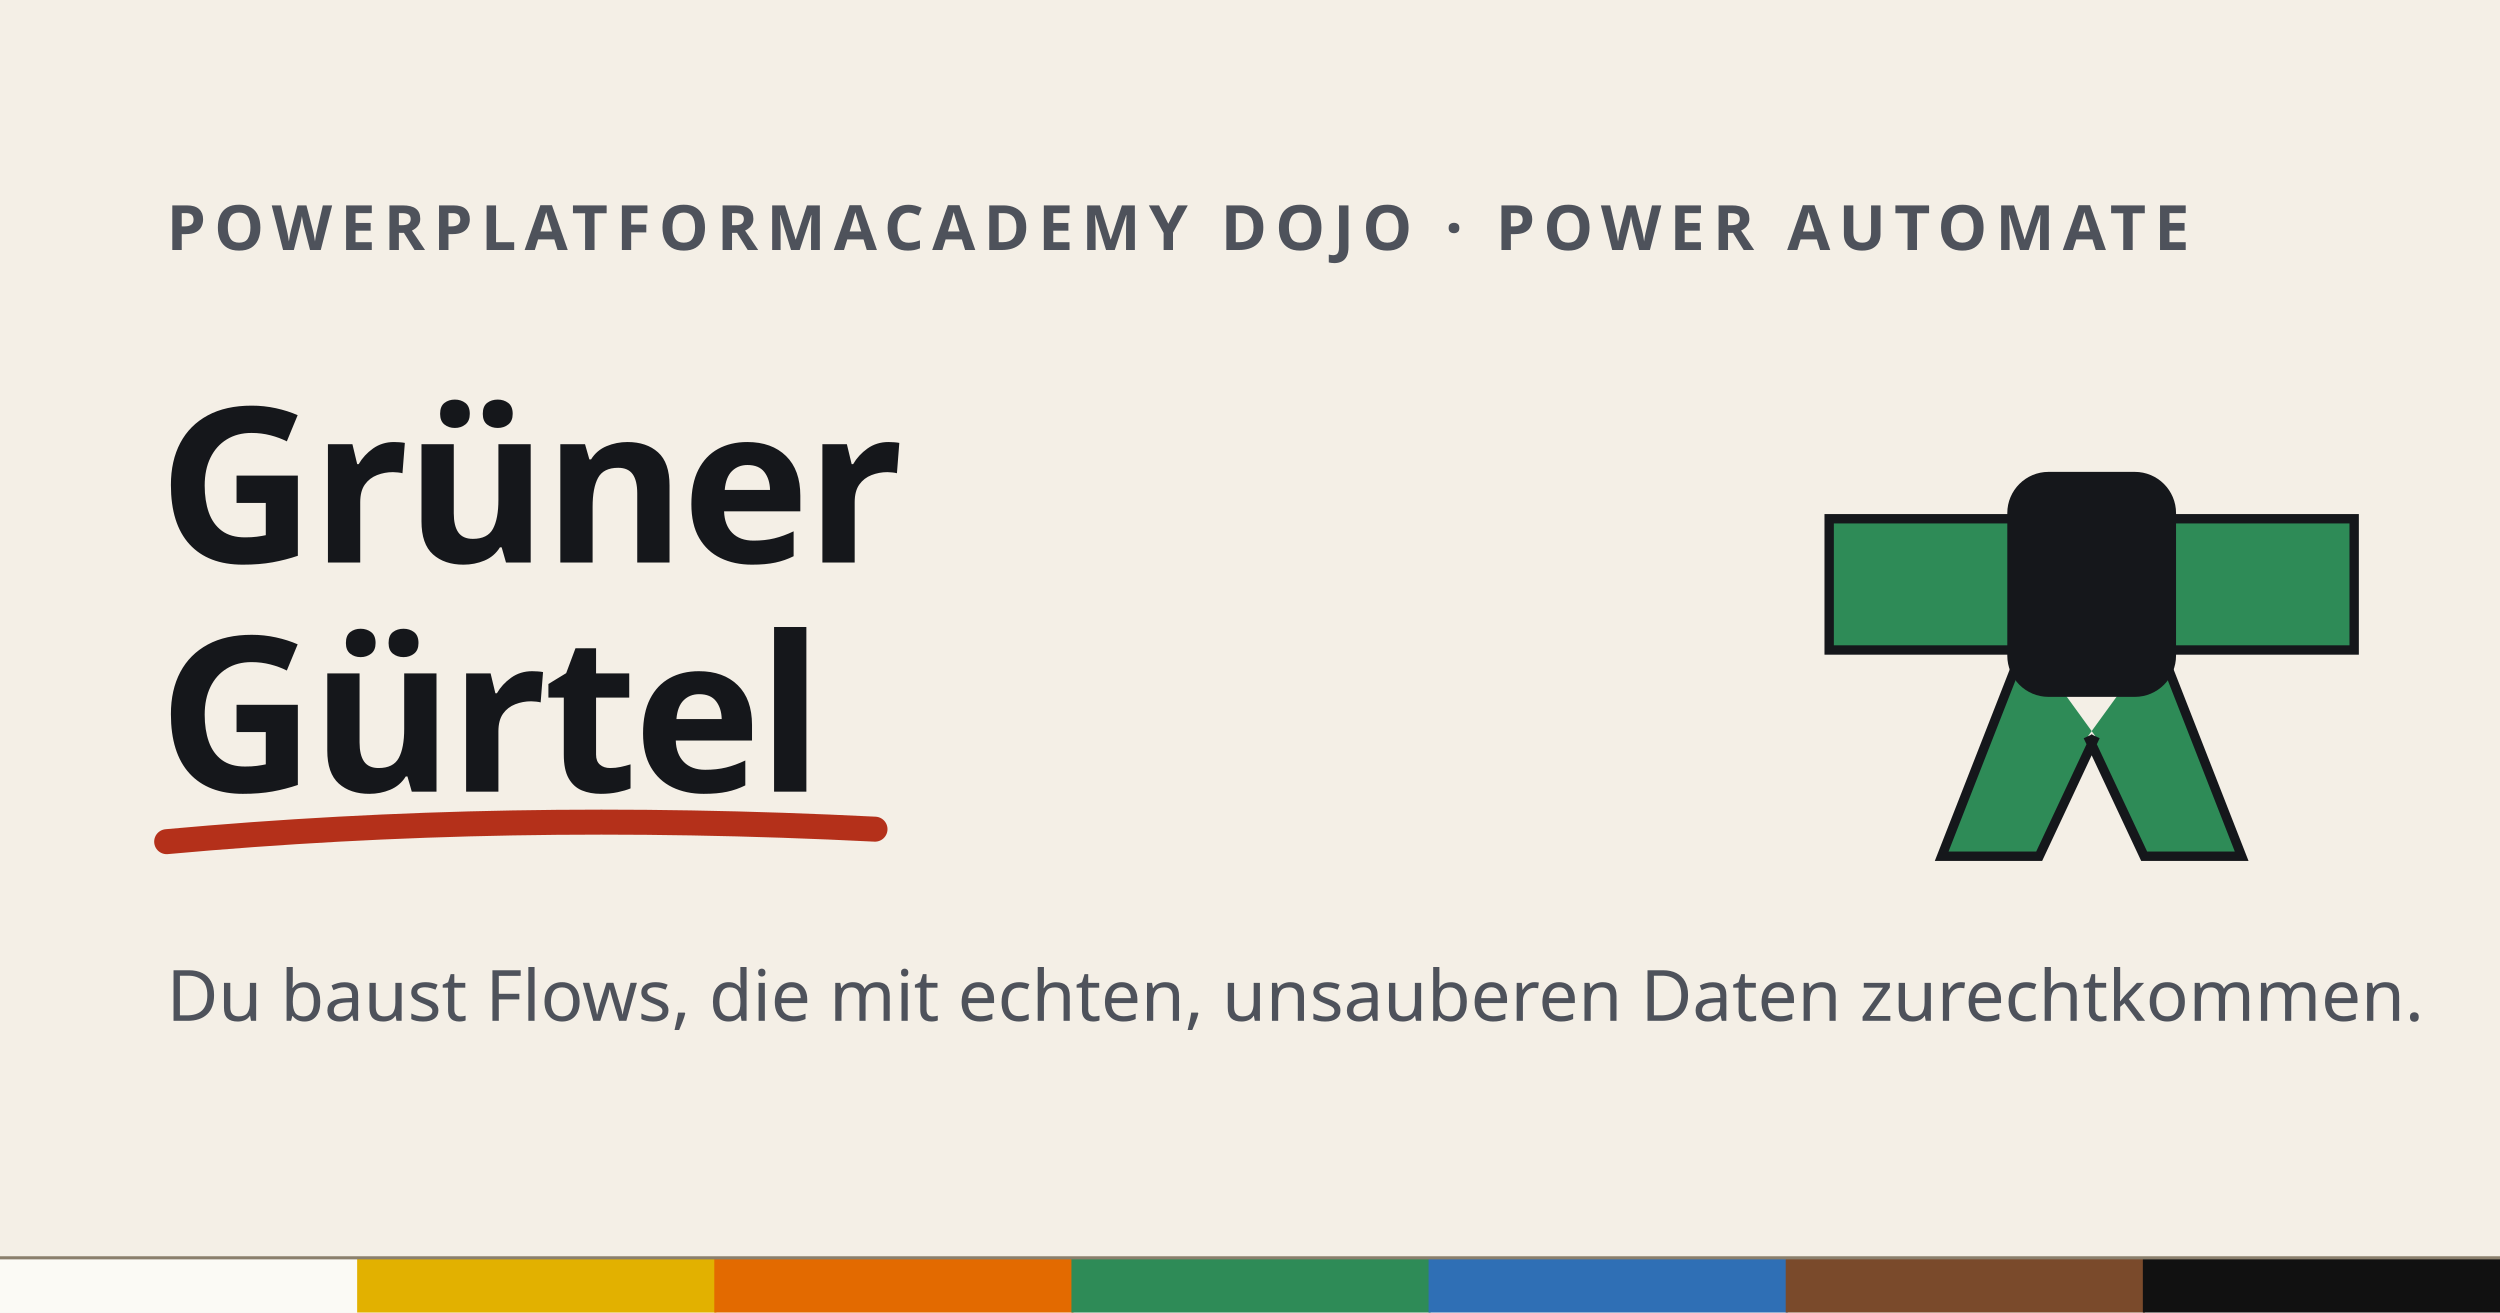
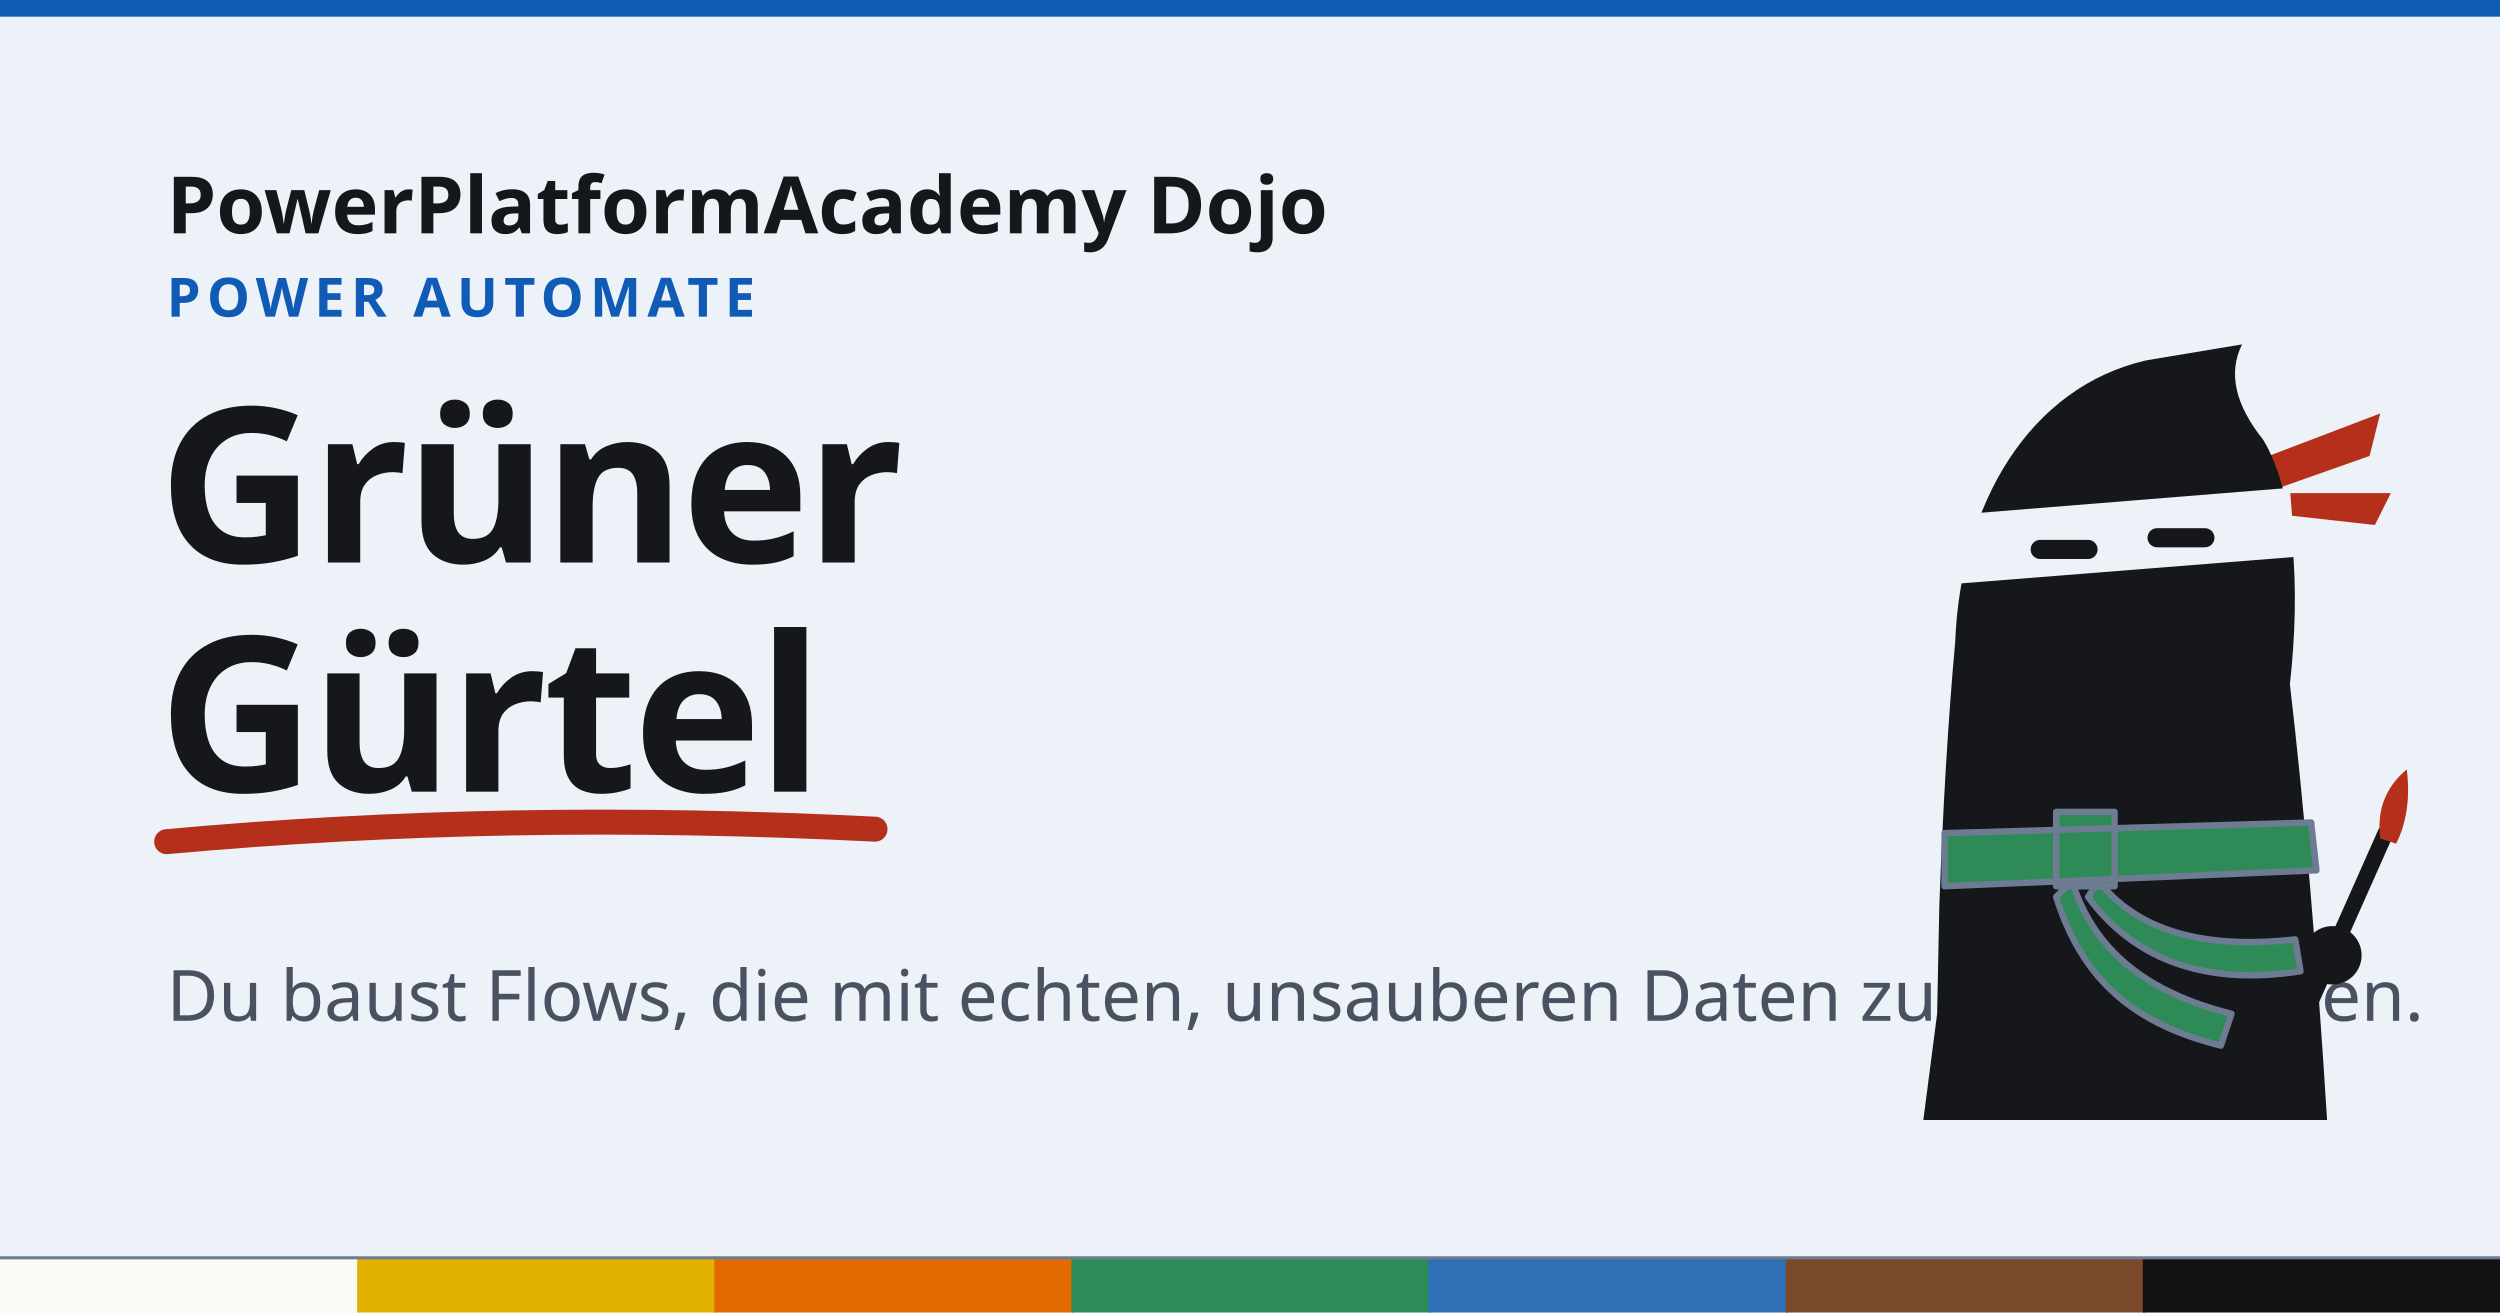
<svg xmlns="http://www.w3.org/2000/svg" width="1200" height="630" viewBox="0 0 1200 630">
-   <rect width="1200" height="630" fill="#F4EFE6" />
+   <rect width="1200" height="630" fill="#EDF2F9" />
  <rect x="0" y="604" width="172.429" height="26" fill="#FBFAF5" />
  <rect x="171.429" y="604" width="172.429" height="26" fill="#E2B100" />
  <rect x="342.857" y="604" width="172.429" height="26" fill="#E36A00" />
  <rect x="514.286" y="604" width="172.429" height="26" fill="#2E8B57" />
  <rect x="685.714" y="604" width="172.429" height="26" fill="#2F6FB5" />
  <rect x="857.143" y="604" width="172.429" height="26" fill="#7A4A2B" />
  <rect x="1028.571" y="604" width="172.429" height="26" fill="#111111" />
-   <rect x="0" y="603" width="1200" height="1.5" fill="#8A7F6C" />
-   <text x="80" y="120" font-family="Bahnschrift, 'Arial Narrow', sans-serif" font-weight="600" font-size="30" letter-spacing="4" fill="#4E525B">POWERPLATFORMACADEMY DOJO  ·  POWER AUTOMATE</text>
+   <rect x="0" y="603" width="1200" height="1.5" fill="#6E7C93" />
+   <rect x="0" y="0" width="1200" height="8" fill="#0F5BB5" />
+   <text x="80" y="112" font-family="Bahnschrift, 'Arial Narrow', sans-serif" font-weight="600" font-size="38" fill="#15171B">PowerPlatformAcademy Dojo</text>
+   <text x="80" y="152" font-family="Bahnschrift, 'Arial Narrow', sans-serif" font-weight="700" font-size="26" letter-spacing="3" fill="#0F5BB5">POWER AUTOMATE</text>
  <text x="76" y="270" font-family="Bahnschrift, 'Arial Narrow', sans-serif" font-weight="700" font-size="104" letter-spacing="-2" fill="#15171B">Grüner</text>
  <text x="76" y="380" font-family="Bahnschrift, 'Arial Narrow', sans-serif" font-weight="700" font-size="104" letter-spacing="-2" fill="#15171B">Gürtel</text>
  <path d="M80 404C190 394 300 392 420 398" fill="none" stroke="#B4301A" stroke-width="12" stroke-linecap="round" />
-   <text x="80" y="490" font-family="'Segoe UI', system-ui, sans-serif" font-size="34" fill="#4E525B">Du baust Flows, die mit echten, unsauberen Daten zurechtkommen.</text>
-   <g transform="translate(860 150) scale(9)">
-     <path d="M2 11h28v7H2z" fill="#2E8B57" stroke="#15171B" stroke-width=".5" />
-     <path d="M12.5 17.5L8 29h5.2l3-6.4M19.5 17.5L24 29h-5.2l-3-6.4" fill="#2E8B57" stroke="#15171B" stroke-width=".5" />
-     <rect x="11.5" y="8.5" width="9" height="12" rx="2.2" fill="#15171B" />
+   <text x="80" y="490" font-family="'Segoe UI', system-ui, sans-serif" font-size="34" fill="#4A5160">Du baust Flows, die mit echten, unsauberen Daten zurechtkommen.</text>
+   <g transform="translate(862 150) scale(2.55)">
+     <style>.t-koerper{fill:#15171B}.t-gesicht{fill:#EDF2F9}.t-augen{fill:none;stroke:#15171B;stroke-width:3.6;stroke-linecap:round}.t-band,.t-pinsel-spitze{fill:#B4301A}.t-guertel,.t-guertel-enden{fill:#2E8B57;stroke:#6E7C93;stroke-width:1.2;stroke-linejoin:round}.t-pinsel-stiel{fill:none;stroke:#15171B;stroke-width:3;stroke-linecap:round}.t-hand{fill:#15171B}.t-rolle,.t-strich{display:none}</style>
+     <g class="t-figur">
+       <path class="t-band" d="M89 27l21-8-2 8-17 6zM90 34h22l-3 6-18-2z" />
+       <path class="t-koerper" d="M24 152l2.6-20 .4-20q1-28 3-50c1-26 14-48 36-53l18-3q-4 8 4 18c6 10 7 28 5 46q4 34 7 82z" />
+       <path class="t-gesicht" d="M31 38l62-5 1 13-63 5z" />
+       <path class="t-augen" d="M46 44.6h9M68 42.4h9" />
+       <g class="t-rolle">
+         <path class="t-rolle-blatt" d="M30 114h60v18H30z" />
+         <path class="t-rolle-zeilen" d="M38 120h40M38 126h28" />
+         <path class="t-rolle-enden" d="M25 111h6v24h-6zM89 111h6v24h-6z" />
+       </g>
+       <path class="t-guertel-enden" d="M52 107c4 13 14 21 30 25l-2 6c-16-4-26-12-31-28zM57 107c7 9 19 13 37 11l1 6c-19 3-32-3-40-14z" />
+       <path class="t-guertel" d="M28 98l69-2 1 9-70 3zM49 94h11v14H49z" />
+       <g class="t-pinsel">
+         <path class="t-pinsel-stiel" d="M95 134l16-36" />
+         <path class="t-pinsel-spitze" d="M110 99q-1-8 5-13 1 8-2 14z" />
+         <circle class="t-hand" cx="101" cy="121" r="5.5" />
+       </g>
+       <path class="t-strich" pathLength="1" d="M24 152l2.6-20 .4-20q1-28 3-50c1-26 14-48 36-53l18-3q-4 8 4 18c6 10 7 28 5 46q4 34 7 82z" />
+     </g>
  </g>
</svg>
